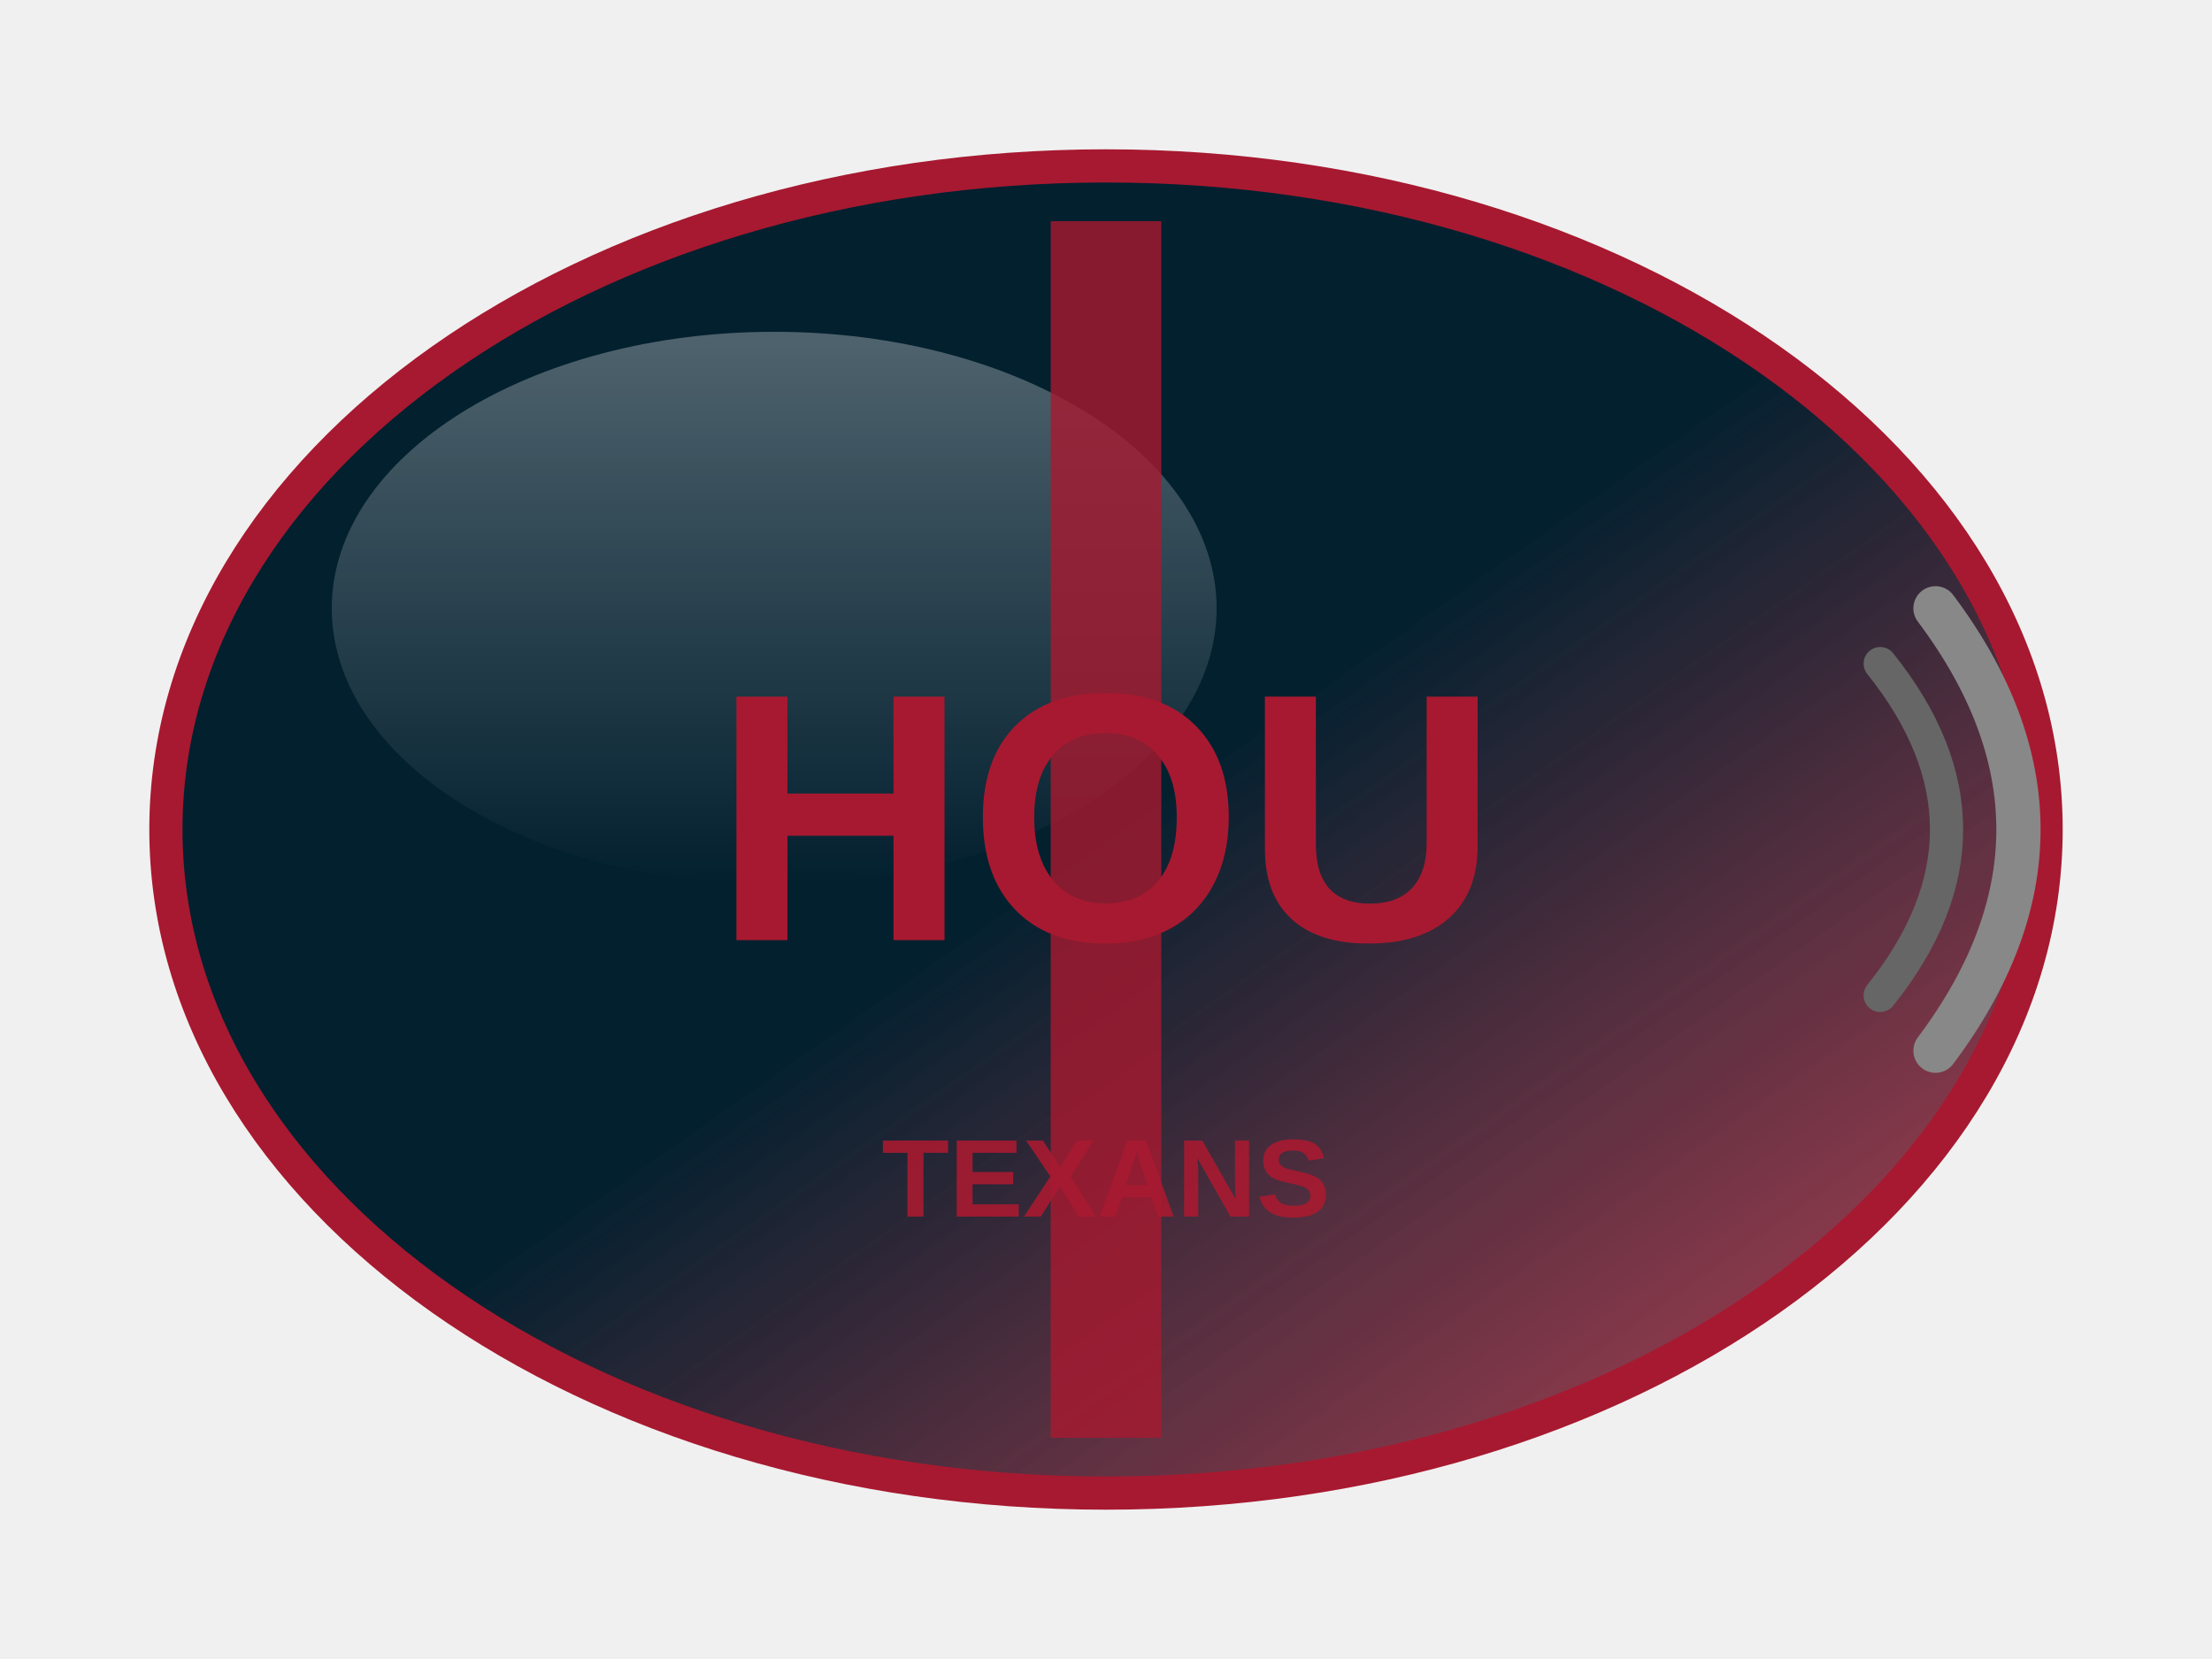
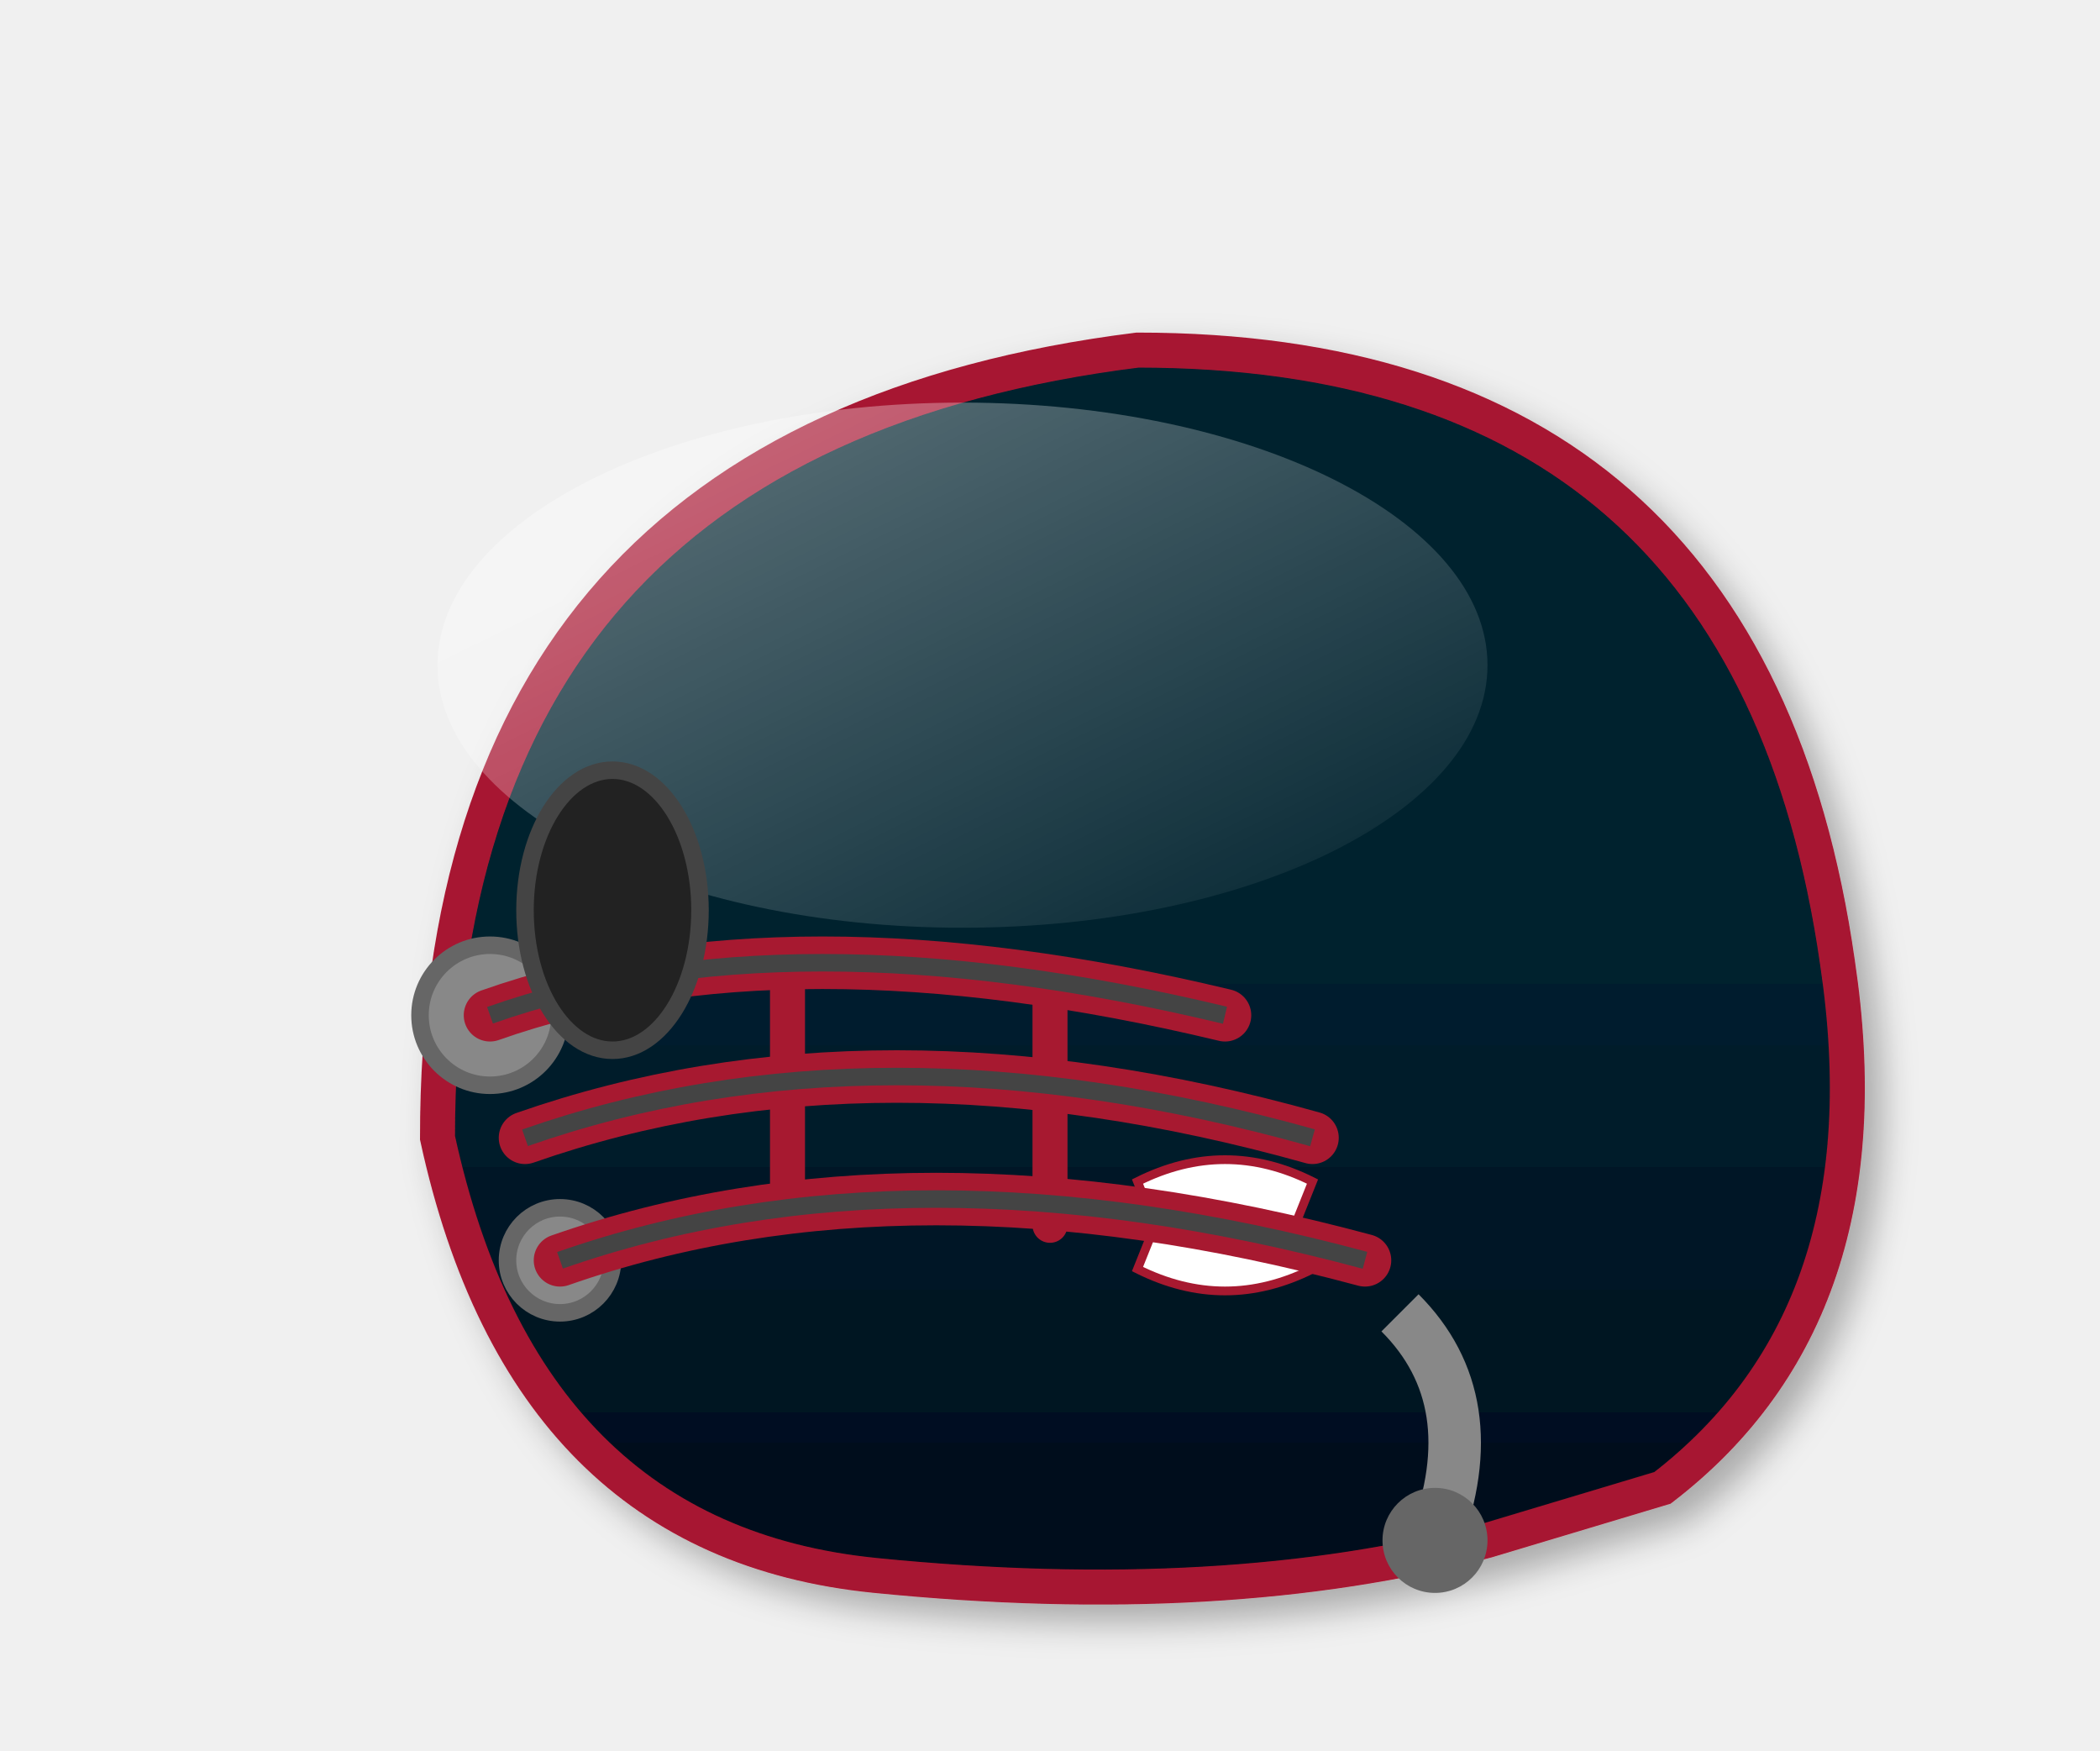
- <svg xmlns="http://www.w3.org/2000/svg" viewBox="0 0 200 150">
+ <svg xmlns="http://www.w3.org/2000/svg" viewBox="0 0 120 100">
  <defs>
-     <linearGradient id="helmetGradHOU" x1="0%" y1="0%" x2="100%" y2="100%">
+     <linearGradient id="helmetShellHOU" x1="0%" y1="0%" x2="0%" y2="100%">
      <stop offset="0%" style="stop-color:#03202F;stop-opacity:1" />
      <stop offset="50%" style="stop-color:#03202F;stop-opacity:1" />
-       <stop offset="100%" style="stop-color:#A71930;stop-opacity:0.8" />
+       <stop offset="100%" style="stop-color:#000c1b;stop-opacity:1" />
    </linearGradient>
-     <linearGradient id="highlightHOU" x1="0%" y1="0%" x2="0%" y2="100%">
-       <stop offset="0%" style="stop-color:#ffffff;stop-opacity:0.3" />
+     <linearGradient id="helmetHighlightHOU" x1="0%" y1="0%" x2="100%" y2="100%">
+       <stop offset="0%" style="stop-color:#ffffff;stop-opacity:0.4" />
      <stop offset="100%" style="stop-color:#ffffff;stop-opacity:0" />
    </linearGradient>
+     <filter id="shadowHOU" x="-20%" y="-20%" width="140%" height="140%">
+       <feDropShadow dx="1" dy="1" stdDeviation="1" flood-opacity="0.3" />
+     </filter>
  </defs>
-   <ellipse cx="100" cy="75" rx="85" ry="60" fill="url(#helmetGradHOU)" stroke="#A71930" stroke-width="3" />
-   <ellipse cx="70" cy="55" rx="40" ry="25" fill="url(#highlightHOU)" />
-   <path d="M 95 20 L 105 20 L 105 130 L 95 130 Z" fill="#A71930" opacity="0.8" />
-   <path d="M 175 55 Q 190 75 175 95" fill="none" stroke="#888888" stroke-width="4" stroke-linecap="round" />
-   <path d="M 170 60 Q 182 75 170 90" fill="none" stroke="#666666" stroke-width="3" stroke-linecap="round" />
-   <text x="100" y="85" font-family="Arial, sans-serif" font-size="32" font-weight="bold" text-anchor="middle" fill="#A71930" style="text-shadow: 1px 1px 2px rgba(0,0,0,0.5);">
-     HOU
-   </text>
-   <text x="100" y="110" font-family="Arial, sans-serif" font-size="10" font-weight="600" text-anchor="middle" fill="#A71930" opacity="0.9">
-     TEXANS
-   </text>
+   <path d="M 25 65 Q 25 25 65 20 Q 100 20 105 55 Q 108 75 95 85 L 85 88 Q 70 92 50 90 Q 30 88 25 65 Z" fill="url(#helmetShellHOU)" stroke="#A71930" stroke-width="2" filter="url(#shadowHOU)" />
+   <ellipse cx="55" cy="38" rx="30" ry="15" fill="url(#helmetHighlightHOU)" />
+   <g transform="translate(45, 45) scale(0.5)">
+     <path d="M 40 45 Q 50 40 60 45 L 58 50 L 60 55 Q 50 60 40 55 L 42 50 Z" fill="#FFFFFF" stroke="#A71930" stroke-width="1" />
+   </g>
+   <circle cx="28" cy="58" r="4" fill="#888888" stroke="#666666" stroke-width="1" />
+   <circle cx="32" cy="72" r="3" fill="#888888" stroke="#666666" stroke-width="1" />
+   <g stroke="#A71930" stroke-width="3" fill="none" stroke-linecap="round">
+     <path d="M 28 58 Q 45 52 70 58" />
+     <path d="M 30 65 Q 50 58 75 65" />
+     <path d="M 32 72 Q 52 65 78 72" />
+     <path d="M 45 55 L 45 68" stroke-width="2" />
+     <path d="M 60 57 L 60 70" stroke-width="2" />
+   </g>
+   <path d="M 28 58 Q 45 52 70 58" stroke="#444444" stroke-width="1" fill="none" />
+   <path d="M 30 65 Q 50 58 75 65" stroke="#444444" stroke-width="1" fill="none" />
+   <path d="M 32 72 Q 52 65 78 72" stroke="#444444" stroke-width="1" fill="none" />
+   <ellipse cx="35" cy="52" rx="5" ry="8" fill="#222222" stroke="#444444" stroke-width="1" />
+   <path d="M 80 75 Q 85 80 82 88" stroke="#888888" stroke-width="3" fill="none" />
+   <circle cx="82" cy="88" r="3" fill="#666666" />
</svg>
